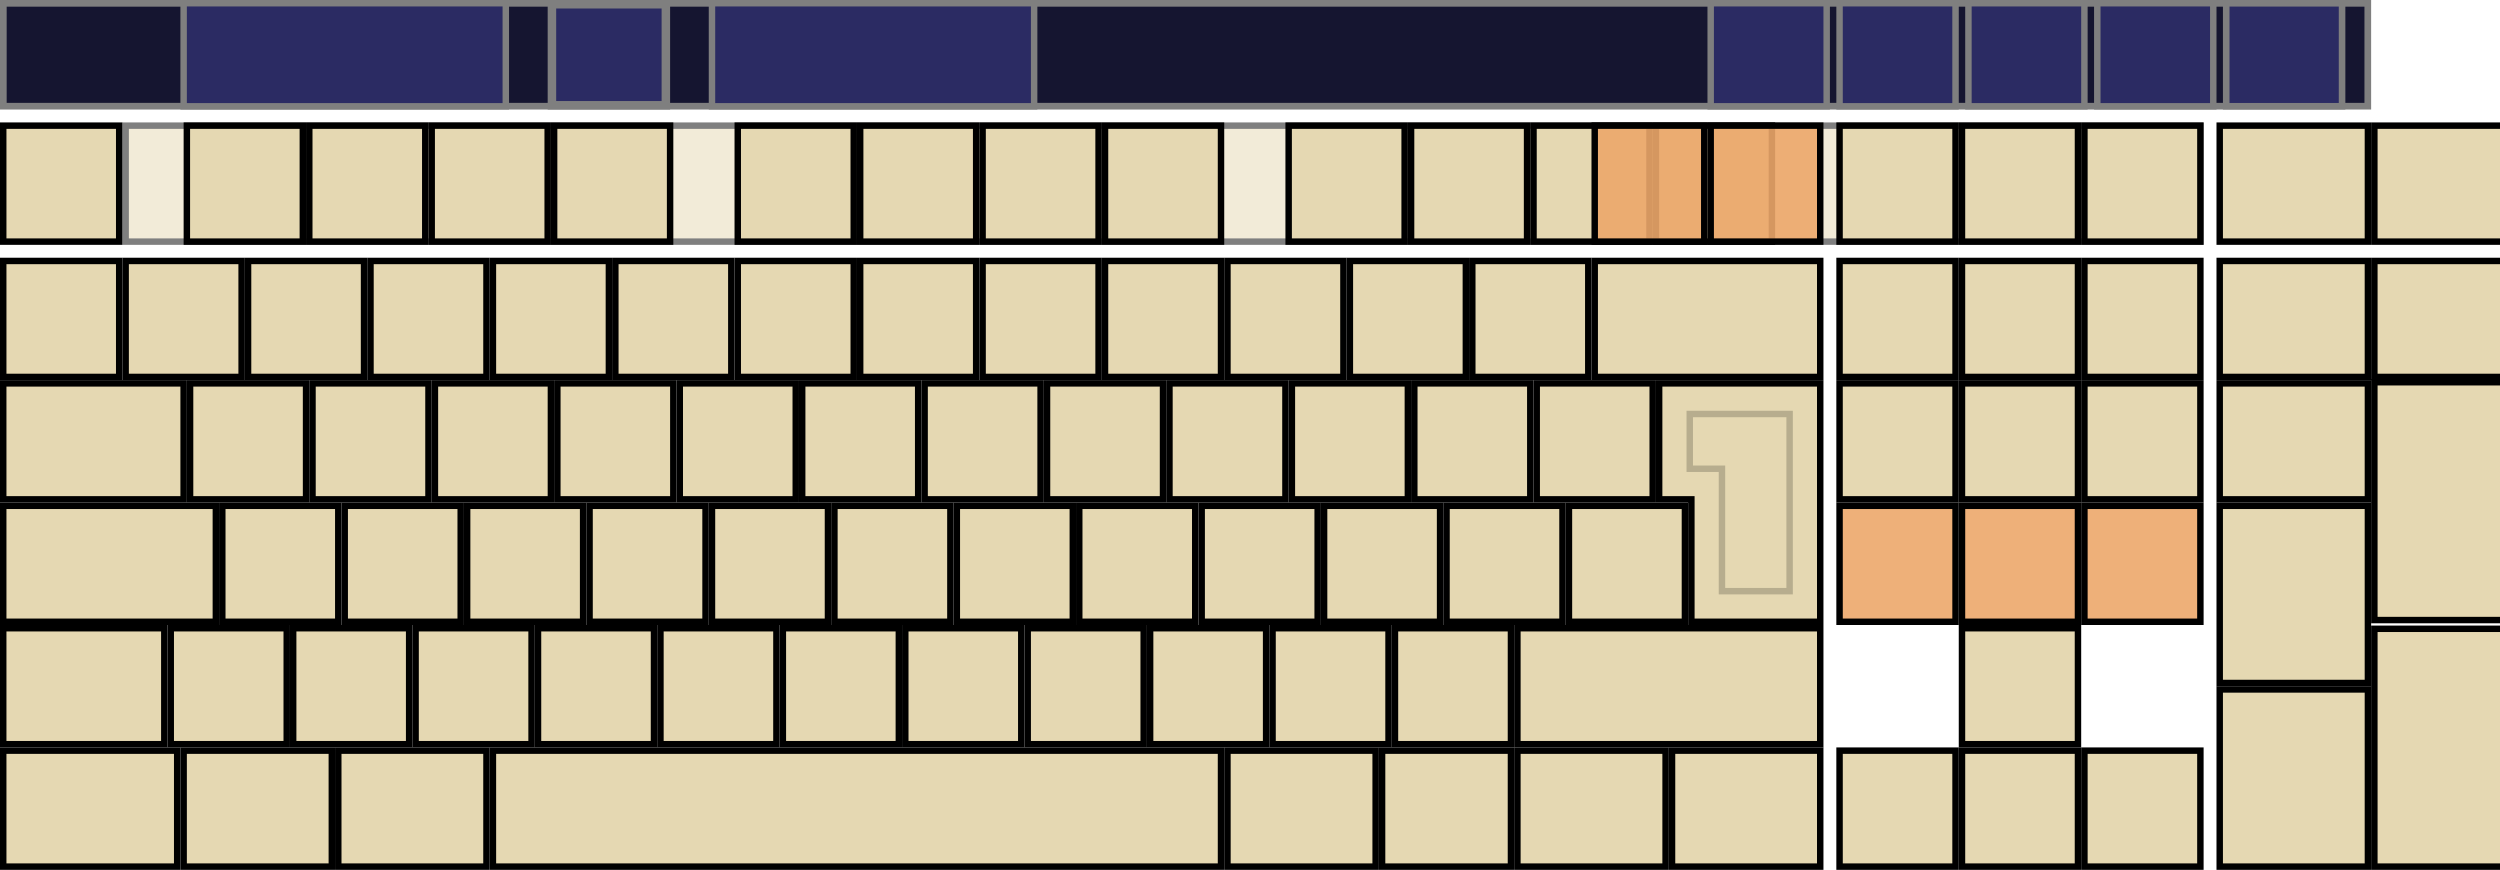
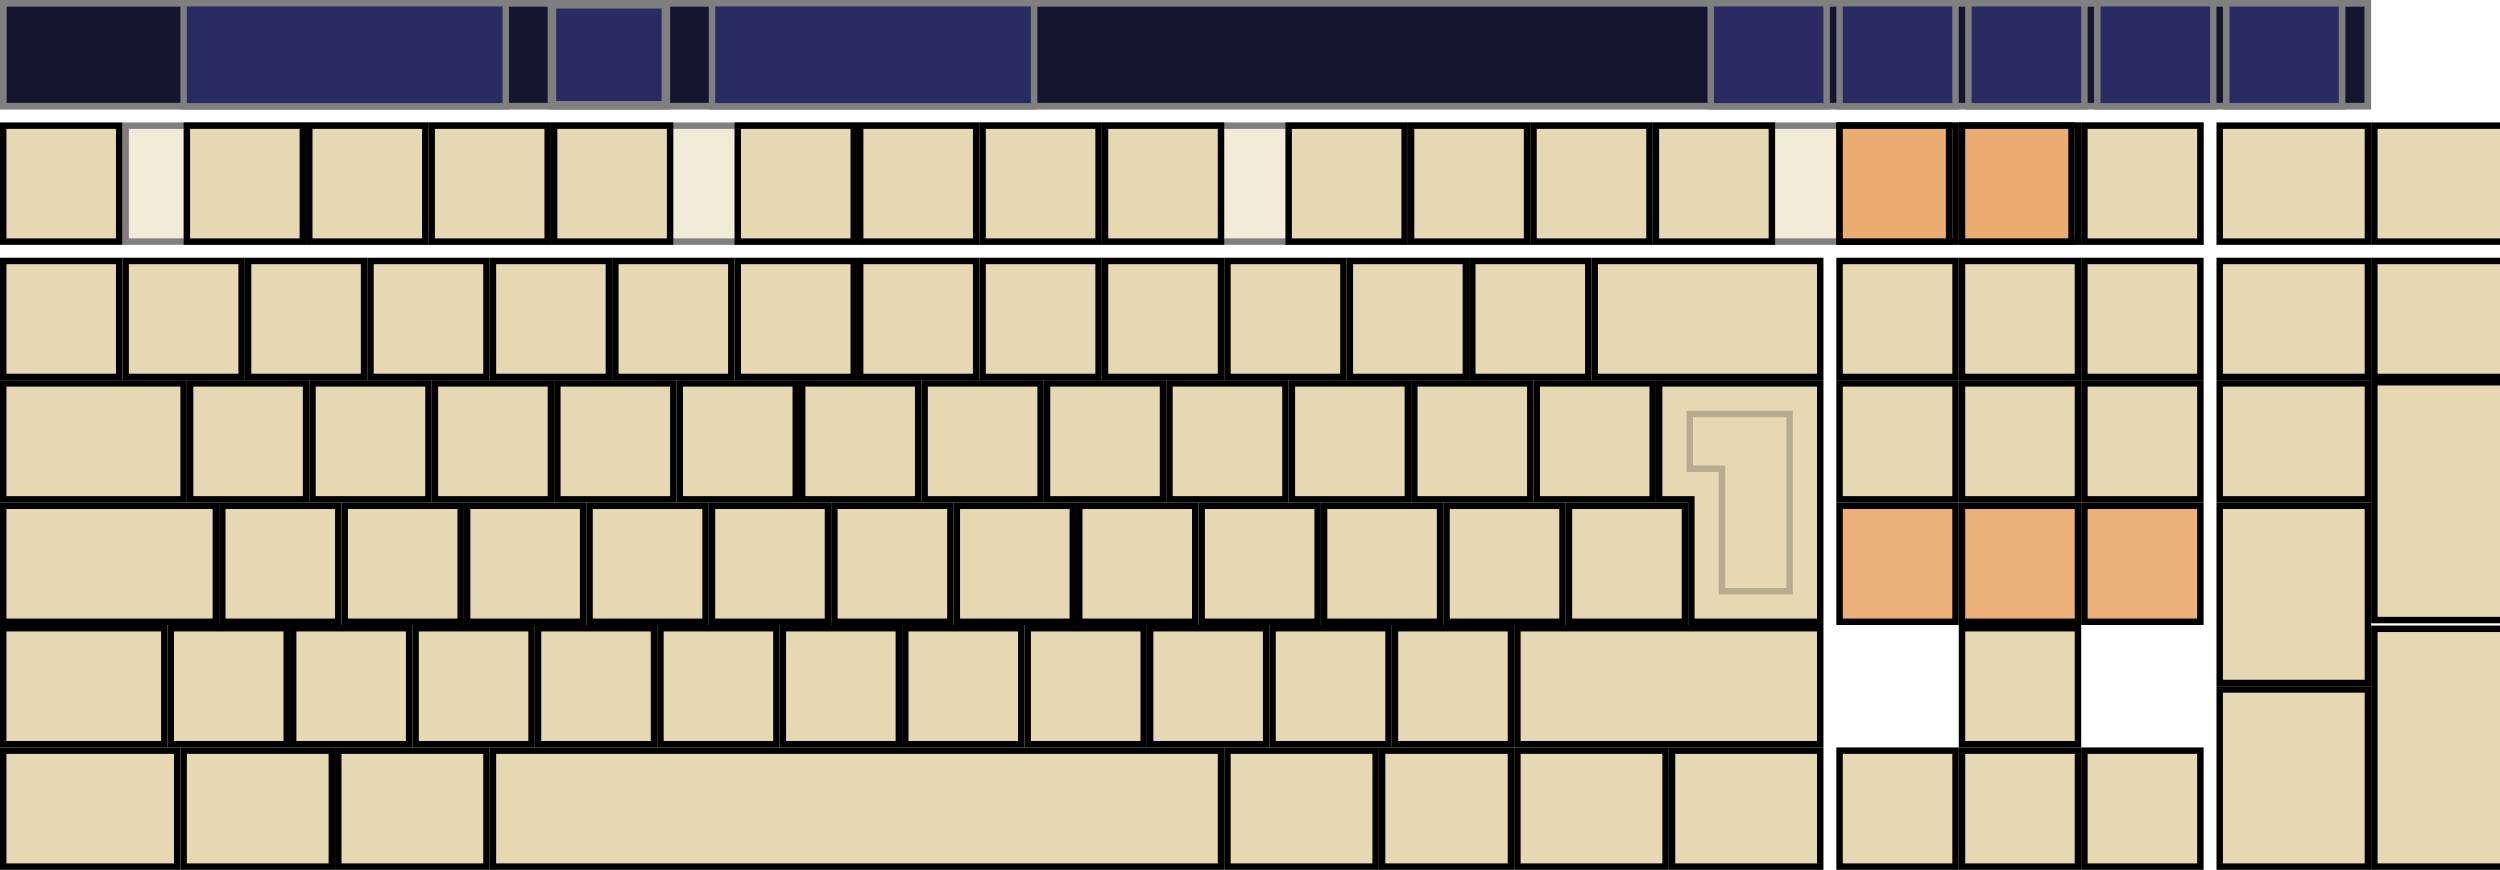
<svg xmlns="http://www.w3.org/2000/svg" id="full-alpha" height="135" width="388" version="1.0" style="enable-background:new">
  <defs id="defs4958">
    <filter id="filter3145" color-interpolation-filters="sRGB">
      <feBlend id="feBlend3147" in2="BackgroundImage" mode="darken" />
    </filter>
  </defs>
  <rect id="wordlist" height="15.965" width="366.965" y="0.517" x="0.517" style="fill:#151530;stroke:#7f7f7f;stroke-width:1.035" />
  <rect id="inputline" style="fill:#e5d8b2;stroke:#000000;stroke-width:1;fill-opacity:1;opacity:0.5" height="18" width="322" y="19.5" x="19.5" />
  <rect id="RALT" height="18" width="23" y="116.5" x="190.5" style="fill:#e5d8b2;stroke:#000000" />
  <rect id="AB01" height="18" width="18" y="97.5" x="45.5" style="fill:#e5d8b2;stroke:#000000" />
  <rect id="AE02" height="18" width="18" y="40.5" x="38.5" style="fill:#e5d8b2;stroke:#000000" />
  <rect id="AE03" height="18" width="18" y="40.5" x="57.5" style="fill:#e5d8b2;stroke:#000000" />
  <rect id="AD09" height="18" width="18" y="59.5" x="181.5" style="fill:#e5d8b2;stroke:#000000" />
  <rect id="AE01" height="18" width="18" y="40.5" x="19.5" style="fill:#e5d8b2;stroke:#000000" />
  <rect id="AE06" height="18" width="18" y="40.5" x="114.5" style="fill:#e5d8b2;stroke:#000000" />
  <rect id="AE07" height="18" width="18" y="40.5" x="133.5" style="fill:#e5d8b2;stroke:#000000" />
  <rect id="AE04" height="18" width="18" y="40.5" x="76.5" style="fill:#e5d8b2;stroke:#000000" />
  <rect id="AE05" height="18" width="18" y="40.5" x="95.5" style="fill:#e5d8b2;stroke:#000000" />
  <rect id="AD03" height="18" width="18" y="59.5" x="67.5" style="fill:#e5d8b2;stroke:#000000" />
  <rect id="AD02" height="18" width="18" y="59.5" x="48.5" style="fill:#e5d8b2;stroke:#000000" />
  <rect id="AD01" height="18" width="18" y="59.5" x="29.5" style="fill:#e5d8b2;stroke:#000000" />
  <rect id="AE09" height="18" width="18" y="40.5" x="171.5" style="fill:#e5d8b2;stroke:#000000" />
  <rect id="AD07" height="18" width="18" y="59.5" x="143.5" style="fill:#e5d8b2;stroke:#000000" />
  <rect id="AD06" height="18" width="18" y="59.5" x="124.5" style="fill:#e5d8b2;stroke:#000000" />
  <rect id="AD05" height="18" width="18" y="59.5" x="105.5" style="fill:#e5d8b2;stroke:#000000" />
  <rect id="AD04" height="18" width="18" y="59.5" x="86.5" style="fill:#e5d8b2;stroke:#000000" />
  <rect id="AB10" height="18" width="18" y="97.5" x="216.5" style="fill:#e5d8b2;stroke:#000000" />
  <rect id="AC11" height="18" width="18" y="78.5" x="224.5" style="fill:#e5d8b2;stroke:#000000" />
  <rect id="AC10" height="18" width="18" y="78.5" x="205.5" style="fill:#e5d8b2;stroke:#000000" />
  <rect id="RCTL" height="18" width="23" y="116.5" x="259.5" style="fill:#e5d8b2;stroke:#000000" />
  <rect id="LCTL" height="18" width="27" y="116.5" x="0.5" style="fill:#e5d8b2;stroke:#000000" />
  <rect id="TAB" height="18" width="28" y="59.5" x="0.5" style="fill:#e5d8b2;stroke:#000000" />
  <rect id="LALT" height="18" width="23" y="116.5" x="52.5" style="fill:#e5d8b2;stroke:#000000" />
  <rect id="TLDE" height="18" width="18" y="40.5" x="0.5" style="fill:#e5d8b2;stroke:#000000" />
  <rect id="LSGT" height="18" width="18" y="97.5" x="26.5" style="fill:#e5d8b2;stroke:#000000" />
  <rect id="LFSH" height="18" width="25" y="97.5" x="0.5" style="fill:#e5d8b2;stroke:#000000" />
  <rect id="BKSP" height="18" width="35" y="40.5" x="247.5" style="fill:#e5d8b2;stroke:#000000;stroke-width:1" />
  <rect id="CAPS" height="18" width="33" y="78.5" x="0.5" style="fill:#e5d8b2;stroke:#000000" />
  <rect id="BKSL" height="18" width="18" y="78.5" x="243.5" style="fill:#e5d8b2;stroke:#000000;stroke-width:1" />
  <rect id="MENU" height="18" width="23" y="116.5" x="235.5" style="fill:#e5d8b2;stroke:#000000;stroke-width:1" />
  <rect id="AD10" height="18" width="18" y="59.5" x="200.5" style="fill:#e5d8b2;stroke:#000000" />
  <rect id="AD11" height="18" width="18" y="59.5" x="219.5" style="fill:#e5d8b2;stroke:#000000" />
  <rect id="AD12" height="18" width="18" y="59.5" x="238.5" style="fill:#e5d8b2;stroke:#000000" />
  <rect id="AB08" height="18" width="18" y="97.5" x="178.5" style="fill:#e5d8b2;stroke:#000000" />
  <rect id="AE11" height="18" width="18" y="40.5" x="209.5" style="fill:#e5d8b2;stroke:#000000" />
  <rect id="AE10" height="18" width="18" y="40.5" x="190.5" style="fill:#e5d8b2;stroke:#000000" />
  <rect id="AE12" height="18" width="18" y="40.5" x="228.5" style="fill:#e5d8b2;stroke:#000000" />
  <rect id="AC04" height="18" width="18" y="78.5" x="91.5" style="fill:#e5d8b2;stroke:#000000" />
  <rect id="AC05" height="18" width="18" y="78.5" x="110.5" style="fill:#e5d8b2;stroke:#000000" />
  <rect id="AC06" height="18" width="18" y="78.5" x="129.5" style="fill:#e5d8b2;stroke:#000000" />
  <rect id="AC07" height="18" width="18" y="78.5" x="148.5" style="fill:#e5d8b2;stroke:#000000" />
  <rect id="AB09" height="18" width="18" y="97.5" x="197.5" style="fill:#e5d8b2;stroke:#000000" />
  <rect id="AC01" height="18" width="18" y="78.5" x="34.5" style="fill:#e5d8b2;stroke:#000000" />
  <rect id="AC02" height="18" width="18" y="78.5" x="53.5" style="fill:#e5d8b2;stroke:#000000" />
  <rect id="AC03" height="18" width="18" y="78.5" x="72.5" style="fill:#e5d8b2;stroke:#000000" />
  <rect id="AB05" height="18" width="18" y="97.5" x="121.5" style="fill:#e5d8b2;stroke:#000000" />
  <rect id="AB04" height="18" width="18" y="97.5" x="102.5" style="fill:#e5d8b2;stroke:#000000" />
  <rect id="AE08" height="18" width="18" y="40.5" x="152.5" style="fill:#e5d8b2;stroke:#000000" />
  <rect id="AB06" height="18" width="18" y="97.5" x="140.5" style="fill:#e5d8b2;stroke:#000000" />
  <rect id="AC08" height="18" width="18" y="78.5" x="167.5" style="fill:#e5d8b2;stroke:#000000" />
  <rect id="AC09" height="18" width="18" y="78.5" x="186.5" style="fill:#e5d8b2;stroke:#000000" />
  <rect id="AB03" height="18" width="18" y="97.5" x="83.5" style="fill:#e5d8b2;stroke:#000000" />
  <rect id="AB02" height="18" width="18" y="97.5" x="64.5" style="fill:#e5d8b2;stroke:#000000" />
  <rect id="AD08" height="18" width="18" y="59.5" x="162.5" style="fill:#e5d8b2;stroke:#000000" />
  <rect id="RWIN" height="18" width="20" y="116.5" x="214.5" style="fill:#e5d8b2;stroke:#000000;stroke-width:1" />
  <rect id="SPCE" height="18" width="113" y="116.5" x="76.5" style="fill:#e5d8b2;stroke:#000000;stroke-width:1" />
  <rect id="RTSH" height="18" width="47" y="97.5" x="235.5" style="fill:#e5d8b2;stroke:#000000;stroke-width:1" />
  <rect id="LWIN" height="18" width="23" y="116.5" x="28.5" style="fill:#e5d8b2;stroke:#000000" />
  <rect id="AB07" height="18" width="18" y="97.5" x="159.5" style="fill:#e5d8b2;stroke:#000000" />
  <rect id="INS" height="18" width="18" y="40.5" x="285.5" style="fill:#e5d8b2;stroke:#000000" />
  <rect id="HOME" height="18" width="18" y="40.5" x="304.5" style="fill:#e5d8b2;stroke:#000000" />
  <rect id="DELE" height="18" width="18" y="59.5" x="285.5" style="fill:#e5d8b2;stroke:#000000" />
  <rect id="END" height="18" width="18" y="59.5" x="304.5" style="fill:#e5d8b2;stroke:#000000" />
  <rect id="PGUP" height="18" width="18" y="40.5" x="323.5" style="fill:#e5d8b2;stroke:#000000" />
  <rect id="PGDN" height="18" width="18" y="59.5" x="323.5" style="fill:#e5d8b2;stroke:#000000" />
  <rect id="UP" height="18" width="18" y="97.5" x="304.5" style="fill:#e5d8b2;stroke:#000000" />
  <rect id="DOWN" height="18" width="18" y="116.5" x="304.5" style="fill:#e5d8b2;stroke:#000000" />
  <rect id="LEFT" height="18" width="18" y="116.5" x="285.5" style="fill:#e5d8b2;stroke:#000000" />
  <rect id="RGHT" height="18" width="18" y="116.5" x="323.5" style="fill:#e5d8b2;stroke:#000000" />
  <rect id="F10" style="fill:#e5d8b2;stroke:#000000" height="18" width="18" y="19.5" x="219" />
  <rect id="F3" style="fill:#e5d8b2;stroke:#000000" height="18" width="18" y="19.5" x="67" />
  <rect id="F2" style="fill:#e5d8b2;stroke:#000000" height="18" width="18" y="19.5" x="48" />
  <rect id="ESC" height="18" width="18" y="19.5" x="0.5" style="fill:#e5d8b2;stroke:#000000" />
  <rect id="F12" style="fill:#e5d8b2;stroke:#000000" height="18" width="18" y="19.5" x="257" />
  <rect id="F11" style="fill:#e5d8b2;stroke:#000000" height="18" width="18" y="19.5" x="238" />
  <rect id="F9" style="fill:#e5d8b2;stroke:#000000" height="18" width="18" y="19.5" x="200" />
  <rect id="F6" style="fill:#e5d8b2;stroke:#000000" height="18" width="18" y="19.5" x="133.5" />
  <rect id="F7" style="fill:#e5d8b2;stroke:#000000" height="18" width="18" y="19.5" x="152.5" />
  <rect id="F1" style="fill:#e5d8b2;stroke:#000000" height="18" width="18" y="19.5" x="29" />
  <rect id="F4" style="fill:#e5d8b2;stroke:#000000" height="18" width="18" y="19.5" x="86" />
  <rect id="F8" style="fill:#e5d8b2;stroke:#000000" height="18" width="18" y="19.5" x="171.5" />
  <rect id="F5" style="fill:#e5d8b2;stroke:#000000" height="18" width="18" y="19.5" x="114.5" />
  <rect id="Prnt" height="18" width="18" y="19.5" x="285.5" style="fill:#e5d8b2;stroke:#000000" />
  <rect id="Scroll" height="18" width="18" y="19.5" x="304.5" style="fill:#e5d8b2;stroke:#000000" />
  <rect id="Pause" height="18" width="18" y="19.5" x="323.5" style="fill:#e5d8b2;stroke:#000000" />
  <rect id="hide" height="18" width="23" y="19.5" x="344.5" style="fill:#e5d8b2;stroke:#000000" />
  <rect id="move" height="18" width="23" y="40.5" x="344.5" style="fill:#e5d8b2;stroke:#000000" />
  <rect id="showclick" height="18" width="23" y="59.5" x="344.5" style="fill:#e5d8b2;stroke:#000000" />
  <rect id="layer0" style="fill:#e5d8b2;stroke:#000000;stroke-width:1" height="27.5" width="23" y="78.5" x="344.5" />
  <rect id="layer1" style="fill:#e5d8b2;stroke:#000000;stroke-width:1" height="27.5" width="23" y="107.0" x="344.5" />
  <rect id="correction" height="16" width="50" y="0.5" x="28.5" style="color:#000000;fill:#2b2b63;fill-opacity:1;fill-rule:nonzero;stroke:#7f7f7f;stroke-width:1;stroke-linecap:butt;stroke-linejoin:miter;stroke-miterlimit:4;stroke-opacity:1;stroke-dasharray:none;stroke-dashoffset:0;marker:none;visibility:visible;display:inline;overflow:visible;enable-background:accumulate" />
  <rect id="prediction" height="16" width="50" y="0.5" x="110.5" style="color:#000000;fill:#2b2b63;fill-opacity:1;fill-rule:nonzero;stroke:#7f7f7f;stroke-width:1;stroke-linecap:butt;stroke-linejoin:miter;stroke-miterlimit:4;stroke-opacity:1;stroke-dasharray:none;stroke-dashoffset:0;marker:none;visibility:visible;display:inline;overflow:visible;enable-background:accumulate" />
  <rect id="expand-corrections" height="15.682" width="17.682" y="0.659" x="85.659" style="fill:#2b2b63;stroke:#7f7f7f;stroke-width:1.318" />
  <rect style="fill:#2b2b63;stroke:#7f7f7f;stroke-width:1.02" x="345.51" y="0.51" width="17.98" height="15.98" id="hide.wordlist" />
  <rect id="move.wordlist" height="18" width="23" y="19.5" x="368.5" style="fill:#e5d8b2;stroke:#000000" />
  <rect id="showclick.wordlist" height="18" width="23" y="40.5" x="368.5" style="fill:#e5d8b2;stroke:#000000" />
  <rect x="368.5" y="59.324" width="23" height="36.91" style="fill:#e5d8b2;stroke:#000000;stroke-width:1" id="layer0.wordlist" />
  <rect x="368.5" y="97.59" width="23" height="36.91" style="fill:#e5d8b2;stroke:#000000;stroke-width:1" id="layer1.wordlist" />
  <rect id="language.wordlist" height="16" width="18" y="0.5" x="325.5" style="fill:#2b2b63;stroke:#7f7f7f;stroke-width:1" />




     id="g4172"&gt;
  <rect id="doubleclick" style="fill:#eca76b;fill-opacity:0.902;stroke:#000000" height="18" width="18" y="78.5" x="285.5" />
  <rect id="dragclick" style="fill:#eca76b;fill-opacity:0.902;stroke:#000000" height="18" width="18" y="78.5" x="304.5" />
  <rect id="hoverclick" style="fill:#eca76b;fill-opacity:0.902;stroke:#000000" height="18" width="18" y="78.5" x="323.5" />
-   <rect id="secondaryclick" style="fill:#eca76b;fill-opacity:0.902;stroke:#000000;stroke-width:1" height="18" width="17" y="19.5" x="247.5" />
-   <rect id="middleclick" style="fill:#eca76b;fill-opacity:0.902;stroke:#000000;stroke-width:1" height="18" width="17" y="19.5" x="265.5" />
+   <rect id="middleclick" style="fill:#eca76b;fill-opacity:0.902;stroke:#000000;stroke-width:1" height="18" width="17" y="19.5" x="285.5" />
+   <rect id="secondaryclick" style="fill:#eca76b;fill-opacity:0.902;stroke:#000000;stroke-width:1" height="18" width="17" y="19.5" x="304.5" />
  <g id="RTRN">
    <path id="RTRN_100pct" d="m 257.5,59.5 25,0 0,37 -20,0 0,-19 -5,0 z" style="fill:#e5d8b2;fill-opacity:1;stroke:#000000;stroke-width:1" />
    <path id="RTRN_50pct" d="m 262.25,64.25 15.5,0 0,27.5 -10.5,0 0,-19 -5,0 z" style="fill:#e5d8b2;fill-opacity:1;stroke:#000000;stroke-width:1;enable-background:new;opacity:0.2">
    </path>
  </g>
  <rect style="fill:#2b2b63;stroke:#7f7f7f;stroke-width:1" x="305.5" y="0.5" width="18" height="16" id="pause-learning.wordlist" />
  <rect id="next-predictions.wordlist" height="16" width="18" y="0.5" x="285.5" style="fill:#2b2b63;stroke:#7f7f7f;stroke-width:1" />
  <rect style="fill:#2b2b63;stroke:#7f7f7f;stroke-width:1" x="265.5" y="0.5" width="18" height="16" id="previous-predictions.wordlist" />
</svg>
